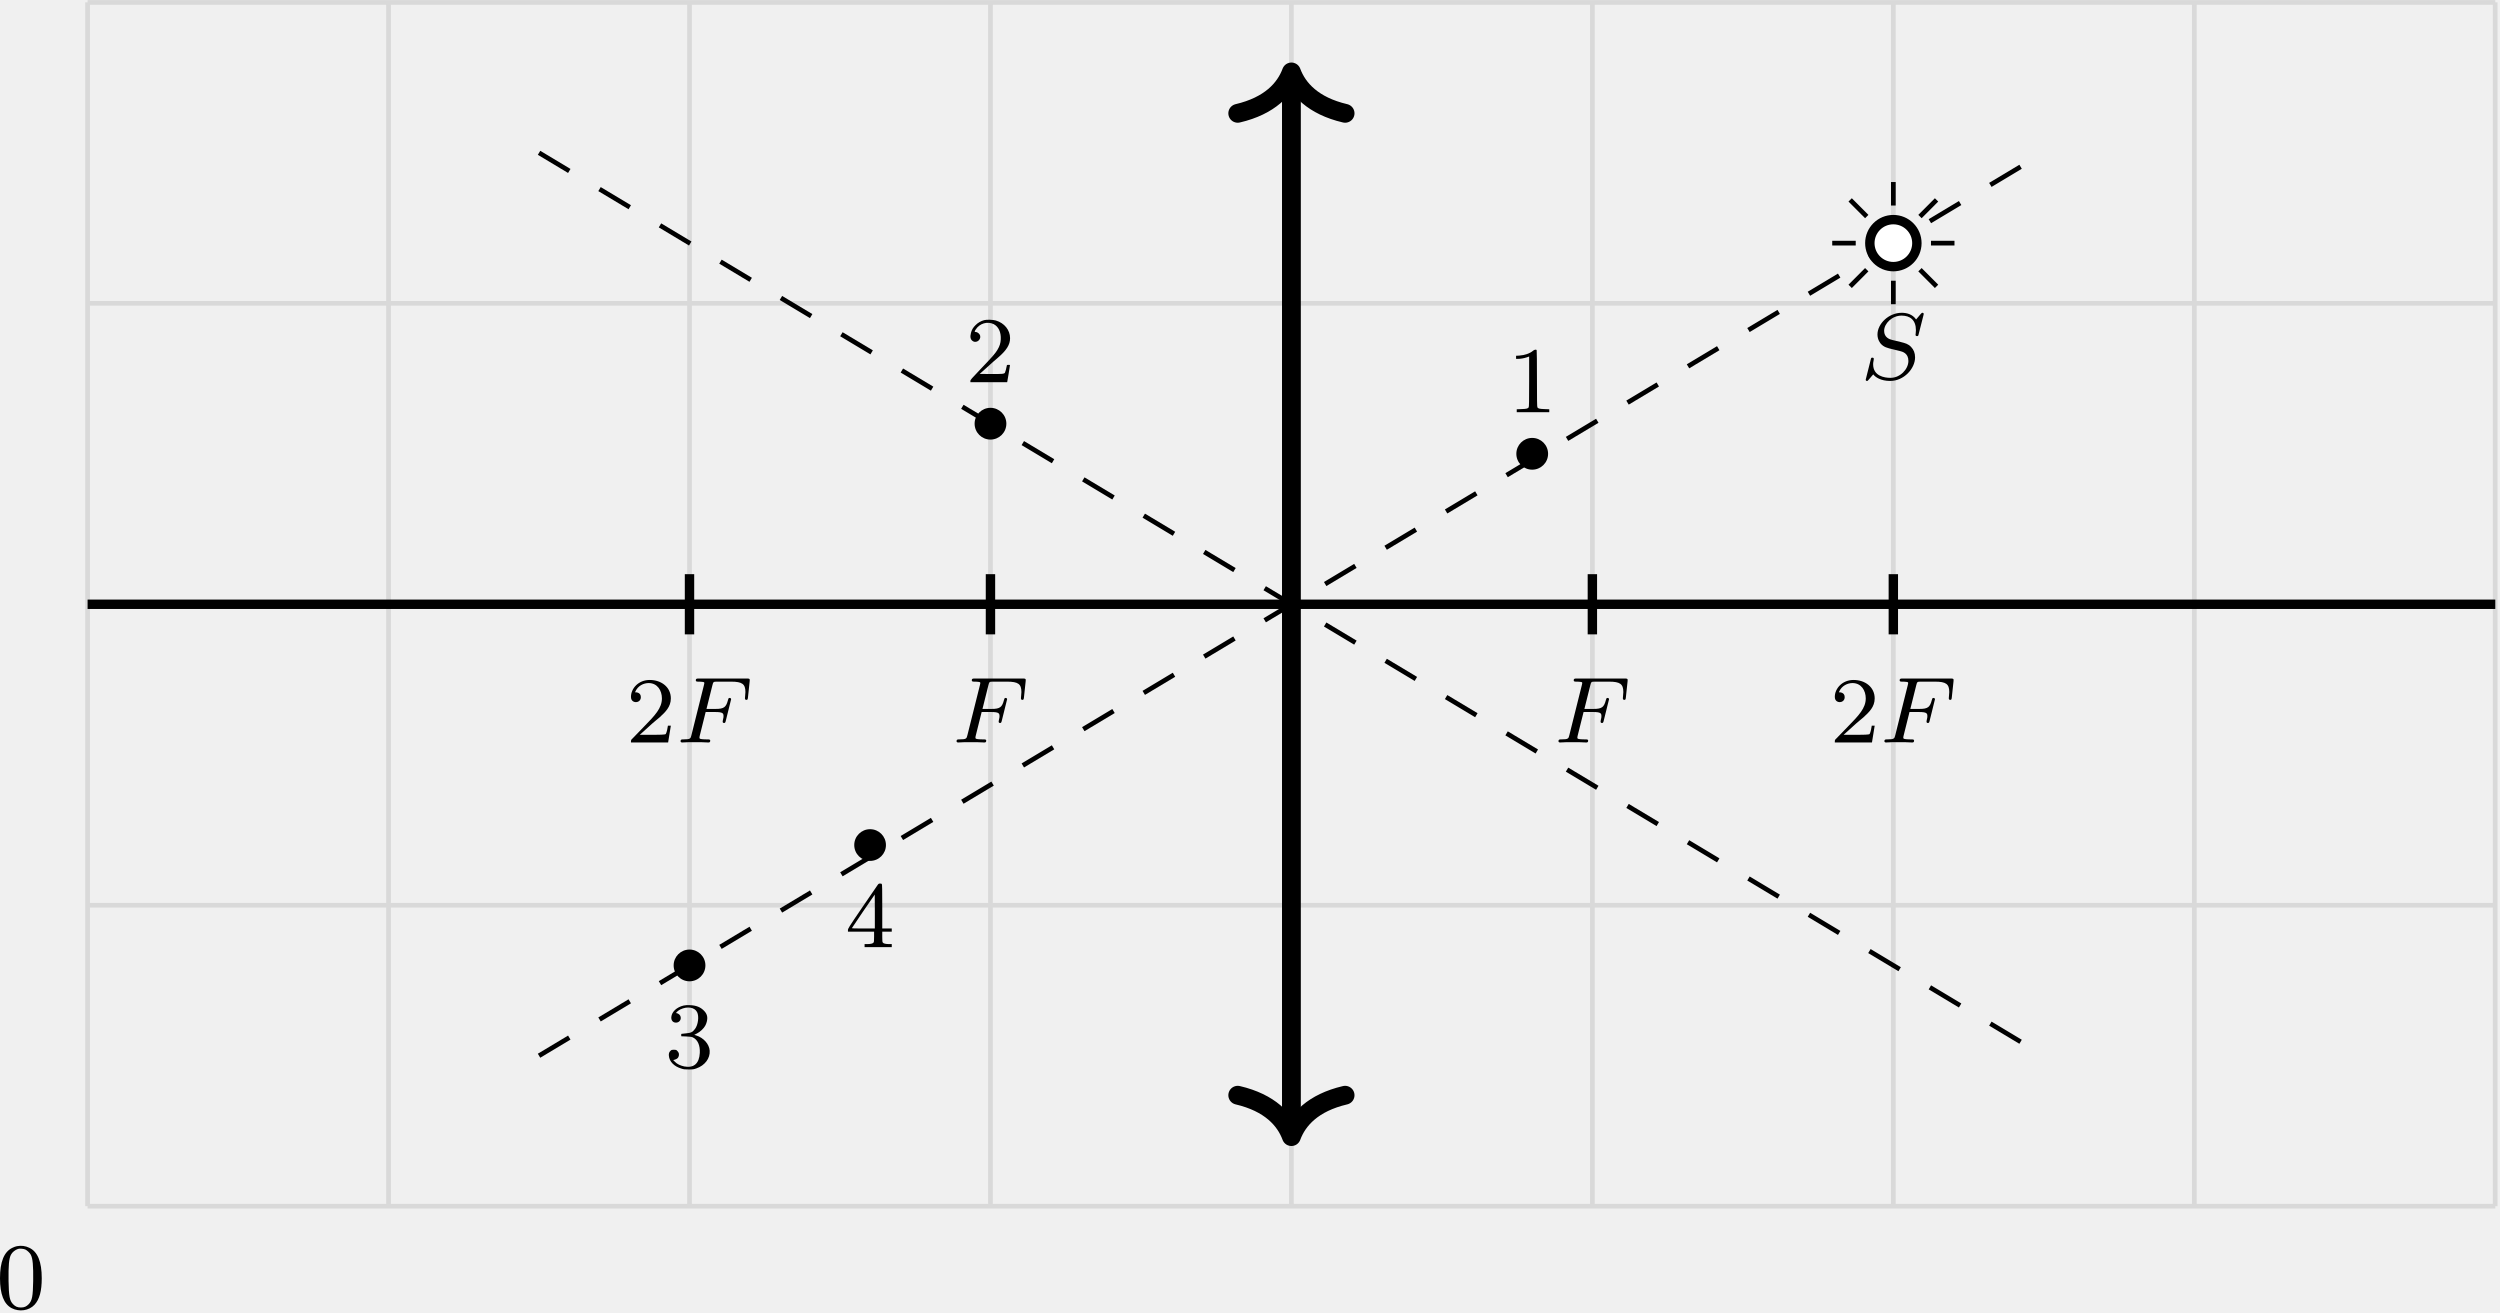
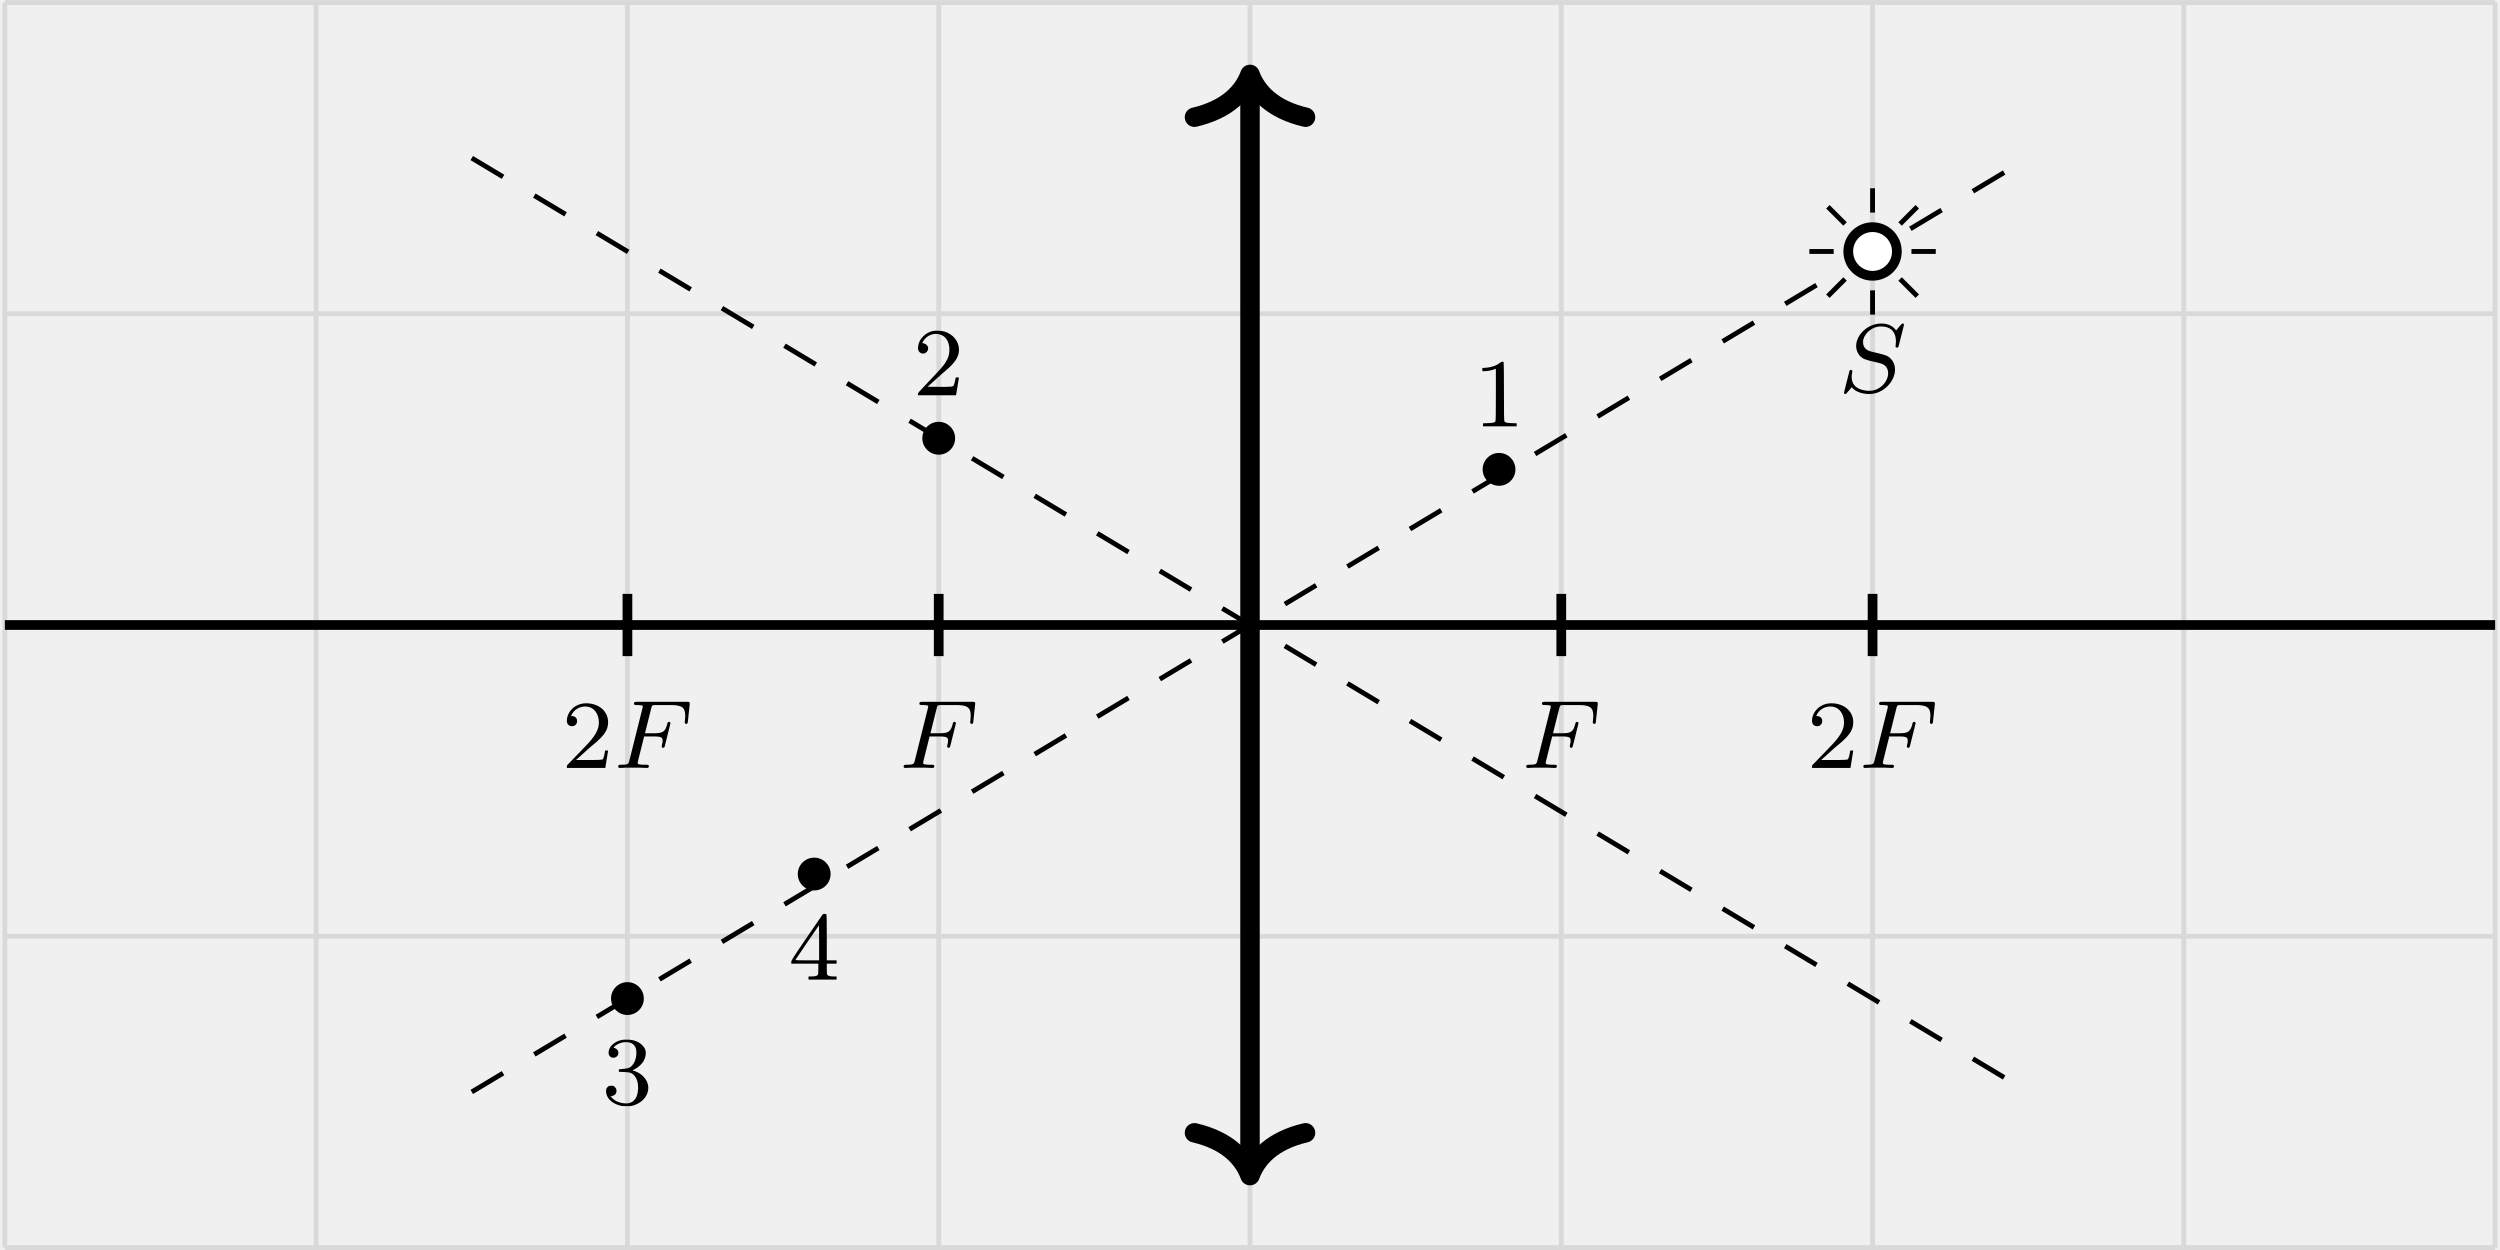
- <svg xmlns="http://www.w3.org/2000/svg" xmlns:xlink="http://www.w3.org/1999/xlink" version="1.1" width="275.497pt" height="144.593pt" viewBox="-66.362 -70.008 211.921 111.225">
+ <svg xmlns="http://www.w3.org/2000/svg" xmlns:xlink="http://www.w3.org/1999/xlink" version="1.1" width="266.358pt" height="133.179pt" viewBox="-70.008 -70.008 204.891 102.445">
  <defs>
-     <path id="g2-48" d="M1.753-5.268C1.666-5.252 1.498-5.197 1.379-5.133C.669-4.798 .327-3.945 .327-2.55C.327-1.196 .654-.367 1.315-.016C1.969 .319 2.782 .199 3.252-.303C3.674-.757 3.866-1.467 3.866-2.55C3.866-3.945 3.523-4.798 2.813-5.133C2.479-5.3 2.128-5.34 1.753-5.268ZM2.487-4.981C2.654-4.894 2.861-4.694 2.933-4.551C3.108-4.224 3.156-3.626 3.14-2.319C3.116-1.012 3.053-.669 2.766-.359C2.566-.151 2.383-.072 2.096-.072S1.626-.151 1.427-.359C1.14-.669 1.076-1.012 1.052-2.319C1.036-3.626 1.084-4.224 1.259-4.551C1.355-4.75 1.618-4.965 1.857-5.037C1.993-5.085 2.343-5.053 2.487-4.981Z" />
    <path id="g2-49" d="M2.192-5.22C1.929-4.989 1.482-4.838 1.02-4.806L.749-4.79V-4.655V-4.527H.901C1.124-4.527 1.419-4.575 1.65-4.655L1.857-4.726V-2.59C1.857-.964 1.849-.446 1.817-.414C1.737-.311 1.634-.287 1.219-.271L.805-.255V-.135V-.008H2.184H3.563V-.135V-.255L3.148-.271C2.742-.287 2.63-.311 2.558-.414C2.527-.446 2.519-1.02 2.519-2.837C2.519-4.144 2.511-5.236 2.495-5.26C2.471-5.34 2.303-5.316 2.192-5.22Z" />
    <path id="g2-50" d="M1.586-5.26C1.315-5.189 1.044-5.037 .853-4.838C.646-4.639 .526-4.439 .462-4.176C.367-3.826 .422-3.602 .63-3.475C.98-3.26 1.411-3.69 1.196-4.041C1.124-4.16 .972-4.256 .861-4.256S.757-4.296 .869-4.471C1.196-4.981 1.857-5.181 2.391-4.918C2.798-4.71 3.021-4.24 2.989-3.626C2.973-3.3 2.893-3.053 2.702-2.734C2.519-2.431 2.271-2.144 1.299-1.132C.486-.279 .414-.199 .414-.104V0H1.977H3.531L3.547-.08C3.555-.128 3.602-.414 3.658-.733C3.706-1.044 3.754-1.339 3.762-1.387C3.778-1.467 3.778-1.467 3.642-1.467C3.515-1.467 3.507-1.467 3.491-1.355C3.459-1.164 3.387-.893 3.347-.813C3.292-.701 3.14-.685 2.096-.693L1.203-.701L1.809-1.243C2.136-1.546 2.55-1.913 2.726-2.056C3.475-2.694 3.778-3.172 3.778-3.73C3.778-4.415 3.3-5.013 2.574-5.228C2.335-5.3 1.793-5.316 1.586-5.26Z" />
    <path id="g2-51" d="M1.618-5.26C1.036-5.125 .614-4.734 .574-4.288C.55-4.001 .709-3.81 .972-3.81C1.283-3.81 1.474-4.129 1.323-4.407C1.267-4.511 1.108-4.615 1.004-4.615C.909-4.615 1.14-4.83 1.331-4.926C1.921-5.212 2.55-5.117 2.758-4.702C2.941-4.352 2.845-3.618 2.582-3.276C2.375-3.005 2.256-2.941 1.817-2.901C1.634-2.885 1.467-2.869 1.443-2.861S1.403-2.813 1.411-2.75L1.419-2.654L1.841-2.638C2.184-2.622 2.287-2.606 2.399-2.558C2.805-2.367 3.021-1.897 2.989-1.243C2.941-.335 2.479 .056 1.674-.096C1.339-.167 1.068-.295 .885-.486L.733-.638L.861-.669C1.044-.725 1.132-.797 1.18-.909C1.267-1.108 1.227-1.283 1.06-1.435C.996-1.498 .956-1.514 .789-1.514C.63-1.514 .59-1.498 .518-1.435C.383-1.307 .351-1.203 .367-1.004C.406-.51 .805-.096 1.435 .088C1.626 .151 1.722 .159 2.048 .159C2.407 .159 2.463 .151 2.694 .072C3.427-.183 3.873-.789 3.826-1.435C3.786-1.993 3.308-2.527 2.678-2.726L2.519-2.774L2.75-2.893C3.021-3.029 3.332-3.324 3.451-3.555C3.499-3.634 3.555-3.786 3.579-3.881C3.674-4.256 3.618-4.519 3.379-4.782C3.076-5.117 2.686-5.276 2.144-5.292C1.921-5.3 1.745-5.292 1.618-5.26Z" />
    <path id="g2-52" d="M2.774-5.3C2.734-5.244 2.152-4.392 1.467-3.395C.295-1.674 .239-1.578 .239-1.451V-1.315H1.347H2.455V-.885C2.455-.518 2.447-.446 2.407-.391C2.335-.303 2.176-.271 1.881-.263H1.65V-.135V-.008H2.798H3.953V-.135V-.263H3.722C3.427-.271 3.268-.303 3.196-.391C3.156-.446 3.148-.518 3.148-.885V-1.315H3.555H3.953V-1.451V-1.586H3.555H3.148V-3.451C3.148-4.87 3.14-5.332 3.108-5.364C3.092-5.38 3.021-5.396 2.965-5.396C2.869-5.396 2.837-5.38 2.774-5.3ZM2.519-3.029V-1.586H1.538C.925-1.586 .566-1.594 .574-1.618C.582-1.65 2.495-4.463 2.511-4.463C2.511-4.463 2.519-3.818 2.519-3.029Z" />
    <path id="g1-50" d="M2.248-1.626C2.375-1.745 2.71-2.008 2.837-2.12C3.332-2.574 3.802-3.013 3.802-3.738C3.802-4.686 3.005-5.3 2.008-5.3C1.052-5.3 .422-4.575 .422-3.866C.422-3.475 .733-3.419 .845-3.419C1.012-3.419 1.259-3.539 1.259-3.842C1.259-4.256 .861-4.256 .765-4.256C.996-4.838 1.53-5.037 1.921-5.037C2.662-5.037 3.045-4.407 3.045-3.738C3.045-2.909 2.463-2.303 1.522-1.339L.518-.303C.422-.215 .422-.199 .422 0H3.571L3.802-1.427H3.555C3.531-1.267 3.467-.869 3.371-.717C3.324-.654 2.718-.654 2.59-.654H1.172L2.248-1.626Z" />
    <path id="g0-70" d="M2.519-2.582H3.347C4.001-2.582 4.033-2.455 4.033-2.224C4.033-2.168 4.033-2.088 3.977-1.881C3.969-1.849 3.961-1.785 3.961-1.761C3.961-1.753 3.961-1.65 4.081-1.65C4.176-1.65 4.2-1.73 4.224-1.833L4.647-3.539C4.655-3.555 4.678-3.658 4.678-3.666C4.678-3.698 4.655-3.778 4.551-3.778C4.455-3.778 4.439-3.706 4.415-3.61C4.256-2.989 4.073-2.845 3.363-2.845H2.59L3.092-4.854C3.164-5.141 3.172-5.157 3.499-5.157H4.67C5.619-5.157 5.89-4.957 5.89-4.272C5.89-4.105 5.85-3.897 5.85-3.746C5.85-3.65 5.906-3.61 5.97-3.61C6.081-3.61 6.089-3.682 6.105-3.818L6.249-5.173C6.257-5.212 6.257-5.268 6.257-5.308C6.257-5.42 6.161-5.42 6.017-5.42H1.929C1.785-5.42 1.682-5.42 1.682-5.276C1.682-5.157 1.777-5.157 1.913-5.157C1.969-5.157 2.08-5.157 2.216-5.141C2.383-5.125 2.407-5.109 2.407-5.029C2.407-4.989 2.399-4.957 2.375-4.87L1.315-.63C1.243-.327 1.227-.263 .638-.263C.486-.263 .391-.263 .391-.112C.391-.08 .414 0 .518 0C.685 0 .877-.024 1.052-.024H2.152C2.303-.016 2.59 0 2.742 0C2.798 0 2.909 0 2.909-.151C2.909-.263 2.813-.263 2.646-.263S2.415-.263 2.232-.279C2.016-.303 1.993-.327 1.993-.422C1.993-.43 1.993-.478 2.024-.598L2.519-2.582Z" />
    <path id="g0-83" d="M5.348-5.396C5.356-5.428 5.372-5.475 5.372-5.515C5.372-5.571 5.324-5.611 5.268-5.611S5.197-5.595 5.109-5.499C5.021-5.396 4.814-5.141 4.726-5.045C4.415-5.499 3.913-5.611 3.507-5.611C2.399-5.611 1.451-4.678 1.451-3.77C1.451-3.308 1.698-3.037 1.737-2.981C2-2.702 2.232-2.638 2.805-2.503C3.084-2.431 3.1-2.431 3.332-2.375S4.073-2.192 4.073-1.53C4.073-.837 3.387-.096 2.55-.096C2.032-.096 1.084-.255 1.084-1.243C1.084-1.267 1.084-1.435 1.132-1.626L1.14-1.706C1.14-1.801 1.052-1.809 1.02-1.809C.917-1.809 .909-1.777 .869-1.594L.542-.295C.51-.175 .454 .04 .454 .064C.454 .128 .502 .167 .558 .167S.622 .159 .709 .056L1.092-.391C1.275-.151 1.73 .167 2.534 .167C3.69 .167 4.639-.877 4.639-1.833C4.639-2.2 4.519-2.487 4.304-2.71C4.065-2.973 3.802-3.037 3.427-3.132C3.196-3.188 2.885-3.26 2.702-3.308C2.463-3.363 2.016-3.523 2.016-4.081C2.016-4.702 2.686-5.372 3.499-5.372C4.216-5.372 4.71-4.997 4.71-4.136C4.71-3.945 4.678-3.778 4.678-3.746C4.678-3.65 4.75-3.634 4.806-3.634C4.902-3.634 4.91-3.666 4.941-3.794L5.348-5.396Z" />
  </defs>
  <g id="page1">
-     <path d="M-58.937 32.238H145.16M-58.937 6.727H145.16M-58.937-18.785H145.16M-58.937-44.297H145.16M-58.937-69.801H145.16M-58.937 32.238V-69.809M-33.426 32.238V-69.809M-7.914 32.238V-69.809M17.598 32.238V-69.809M43.109 32.238V-69.809M68.621 32.238V-69.809M94.133 32.238V-69.809M119.648 32.238V-69.809M145.149 32.238V-69.809" stroke="#d9d9d9" fill="none" stroke-width=".399" stroke-miterlimit="10" />
-     <path d="M-58.937-18.785H145.16" stroke="#000" fill="none" stroke-width=".797" stroke-miterlimit="10" />
-     <path d="M43.109 25.543V-63.113" stroke="#000" fill="none" stroke-width="1.594" stroke-miterlimit="10" />
-     <path d="M47.66 22.832C44.93 23.473 43.641 24.902 43.109 26.34C42.578 24.902 41.289 23.473 38.559 22.832" stroke="#000" fill="none" stroke-width="1.594" stroke-miterlimit="10" stroke-linecap="round" stroke-linejoin="round" />
-     <path d="M38.559-60.402C41.289-61.043 42.578-62.473 43.109-63.91C43.641-62.473 44.93-61.043 47.66-60.402" stroke="#000" fill="none" stroke-width="1.594" stroke-miterlimit="10" stroke-linecap="round" stroke-linejoin="round" />
-     <path d="M-20.668-57.055L106.891 19.484" stroke="#000" fill="none" stroke-width=".399" stroke-miterlimit="10" stroke-dasharray="2.989 2.989" />
-     <path d="M-20.668 19.484L106.891-57.055" stroke="#000" fill="none" stroke-width=".399" stroke-miterlimit="10" stroke-dasharray="2.989 2.989" />
-     <path d="M17.598-21.336V-16.234" stroke="#000" fill="none" stroke-width=".797" stroke-miterlimit="10" />
-     <g transform="matrix(1 0 0 1 -28.7796 11.71587)">
-       <use x="43.111" y="-18.785" xlink:href="#g0-70" />
+     <path d="M-69.609 32.238H134.484M-69.609 6.727H134.484M-69.609-18.785H134.484M-69.609-44.297H134.484M-69.609-69.801H134.484M-69.609 32.238V-69.809M-44.098 32.238V-69.809M-18.586 32.238V-69.809M6.926 32.238V-69.809M32.438 32.238V-69.809M57.949 32.238V-69.809M83.461 32.238V-69.809M108.973 32.238V-69.809M134.476 32.238V-69.809" stroke="#d9d9d9" fill="none" stroke-width=".399" stroke-miterlimit="10" />
+     <path d="M-69.609-18.785H134.484" stroke="#000" fill="none" stroke-width=".797" stroke-miterlimit="10" />
+     <path d="M32.438 25.543V-63.113" stroke="#000" fill="none" stroke-width="1.594" stroke-miterlimit="10" />
+     <path d="M36.988 22.832C34.258 23.473 32.969 24.902 32.438 26.34C31.906 24.902 30.617 23.473 27.887 22.832" stroke="#000" fill="none" stroke-width="1.594" stroke-miterlimit="10" stroke-linecap="round" stroke-linejoin="round" />
+     <path d="M27.887-60.402C30.617-61.043 31.906-62.473 32.438-63.91C32.969-62.473 34.258-61.043 36.988-60.402" stroke="#000" fill="none" stroke-width="1.594" stroke-miterlimit="10" stroke-linecap="round" stroke-linejoin="round" />
+     <path d="M-31.344-57.055L96.219 19.484" stroke="#000" fill="none" stroke-width=".399" stroke-miterlimit="10" stroke-dasharray="2.989 2.989" />
+     <path d="M-31.344 19.484L96.219-57.055" stroke="#000" fill="none" stroke-width=".399" stroke-miterlimit="10" stroke-dasharray="2.989 2.989" />
+     <path d="M6.926-21.336V-16.234" stroke="#000" fill="none" stroke-width=".797" stroke-miterlimit="10" />
+     <g transform="matrix(1 0 0 1 -28.77962 11.71587)">
+       <use x="32.438" y="-18.785" xlink:href="#g0-70" />
    </g>
-     <path d="M-7.914-21.336V-16.234" stroke="#000" fill="none" stroke-width=".797" stroke-miterlimit="10" />
+     <path d="M-18.586-21.336V-16.234" stroke="#000" fill="none" stroke-width=".797" stroke-miterlimit="10" />
    <g transform="matrix(1 0 0 1 -56.4087 11.71587)">
-       <use x="43.111" y="-18.785" xlink:href="#g1-50" />
-       <use x="47.345" y="-18.785" xlink:href="#g0-70" />
+       <use x="32.438" y="-18.785" xlink:href="#g1-50" />
+       <use x="36.672" y="-18.785" xlink:href="#g0-70" />
    </g>
-     <path d="M68.621-21.336V-16.234" stroke="#000" fill="none" stroke-width=".797" stroke-miterlimit="10" />
+     <path d="M57.949-21.336V-16.234" stroke="#000" fill="none" stroke-width=".797" stroke-miterlimit="10" />
    <g transform="matrix(1 0 0 1 22.2443 11.71587)">
-       <use x="43.111" y="-18.785" xlink:href="#g0-70" />
+       <use x="32.438" y="-18.785" xlink:href="#g0-70" />
    </g>
-     <path d="M94.133-21.336V-16.234" stroke="#000" fill="none" stroke-width=".797" stroke-miterlimit="10" />
+     <path d="M83.461-21.336V-16.234" stroke="#000" fill="none" stroke-width=".797" stroke-miterlimit="10" />
    <g transform="matrix(1 0 0 1 45.6391 11.71587)">
-       <use x="43.111" y="-18.785" xlink:href="#g1-50" />
-       <use x="47.345" y="-18.785" xlink:href="#g0-70" />
+       <use x="32.438" y="-18.785" xlink:href="#g1-50" />
+       <use x="36.672" y="-18.785" xlink:href="#g0-70" />
    </g>
-     <path d="M96.129-49.398C96.129-50.5 95.234-51.391 94.133-51.391C93.035-51.391 92.141-50.5 92.141-49.398C92.141-48.297 93.035-47.406 94.133-47.406C95.234-47.406 96.129-48.297 96.129-49.398Z" fill="#fff" />
-     <path d="M96.129-49.398C96.129-50.5 95.234-51.391 94.133-51.391C93.035-51.391 92.141-50.5 92.141-49.398C92.141-48.297 93.035-47.406 94.133-47.406C95.234-47.406 96.129-48.297 96.129-49.398Z" stroke="#000" fill="none" stroke-width=".797" stroke-miterlimit="10" />
-     <path d="M97.324-49.398H99.316" stroke="#000" fill="none" stroke-width=".399" stroke-miterlimit="10" />
-     <path d="M96.391-51.652L97.797-53.063" stroke="#000" fill="none" stroke-width=".399" stroke-miterlimit="10" />
-     <path d="M94.133-52.586V-54.578" stroke="#000" fill="none" stroke-width=".399" stroke-miterlimit="10" />
-     <path d="M91.879-51.652L90.473-53.063" stroke="#000" fill="none" stroke-width=".399" stroke-miterlimit="10" />
-     <path d="M90.945-49.398H88.953" stroke="#000" fill="none" stroke-width=".399" stroke-miterlimit="10" />
-     <path d="M91.879-47.145L90.473-45.734" stroke="#000" fill="none" stroke-width=".399" stroke-miterlimit="10" />
-     <path d="M94.133-46.211V-44.219" stroke="#000" fill="none" stroke-width=".399" stroke-miterlimit="10" />
-     <path d="M96.391-47.145L97.797-45.734" stroke="#000" fill="none" stroke-width=".399" stroke-miterlimit="10" />
+     <path d="M85.453-49.398C85.453-50.5 84.562-51.391 83.461-51.391C82.359-51.391 81.469-50.5 81.469-49.398C81.469-48.297 82.359-47.406 83.461-47.406C84.562-47.406 85.453-48.297 85.453-49.398Z" fill="#fff" />
+     <path d="M85.453-49.398C85.453-50.5 84.562-51.391 83.461-51.391C82.359-51.391 81.469-50.5 81.469-49.398C81.469-48.297 82.359-47.406 83.461-47.406C84.562-47.406 85.453-48.297 85.453-49.398Z" stroke="#000" fill="none" stroke-width=".797" stroke-miterlimit="10" />
+     <path d="M86.648-49.398H88.641" stroke="#000" fill="none" stroke-width=".399" stroke-miterlimit="10" />
+     <path d="M85.715-51.652L87.125-53.063" stroke="#000" fill="none" stroke-width=".399" stroke-miterlimit="10" />
+     <path d="M83.461-52.586V-54.578" stroke="#000" fill="none" stroke-width=".399" stroke-miterlimit="10" />
+     <path d="M81.207-51.652L79.797-53.063" stroke="#000" fill="none" stroke-width=".399" stroke-miterlimit="10" />
+     <path d="M80.273-49.398H78.281" stroke="#000" fill="none" stroke-width=".399" stroke-miterlimit="10" />
+     <path d="M81.207-47.145L79.797-45.734" stroke="#000" fill="none" stroke-width=".399" stroke-miterlimit="10" />
+     <path d="M83.461-46.211V-44.219" stroke="#000" fill="none" stroke-width=".399" stroke-miterlimit="10" />
+     <path d="M85.715-47.145L87.125-45.734" stroke="#000" fill="none" stroke-width=".399" stroke-miterlimit="10" />
    <g transform="matrix(1 0 0 1 48.226 -19.098)">
-       <use x="43.111" y="-18.785" xlink:href="#g0-83" />
+       <use x="32.438" y="-18.785" xlink:href="#g0-83" />
    </g>
-     <path d="M64.867-31.539C64.867-32.285 64.262-32.887 63.52-32.887S62.176-32.285 62.176-31.539C62.176-30.797 62.777-30.195 63.52-30.195S64.867-30.797 64.867-31.539Z" />
+     <path d="M54.191-31.539C54.191-32.285 53.59-32.887 52.848-32.887C52.105-32.887 51.504-32.285 51.504-31.539C51.504-30.797 52.105-30.195 52.848-30.195C53.59-30.195 54.191-30.797 54.191-31.539Z" />
    <g transform="matrix(1 0 0 1 18.2931 -16.275)">
-       <use x="43.111" y="-18.785" xlink:href="#g2-49" />
+       <use x="32.438" y="-18.785" xlink:href="#g2-49" />
    </g>
-     <path d="M18.945-34.094C18.945-34.836 18.34-35.438 17.598-35.438C16.855-35.438 16.254-34.836 16.254-34.094C16.254-33.348 16.855-32.746 17.598-32.746C18.34-32.746 18.945-33.348 18.945-34.094Z" />
-     <g transform="matrix(1 0 0 1 -27.6285 -18.8263)">
-       <use x="43.111" y="-18.785" xlink:href="#g2-50" />
+     <path d="M8.27-34.094C8.27-34.836 7.668-35.438 6.926-35.438S5.582-34.836 5.582-34.094C5.582-33.348 6.184-32.746 6.926-32.746S8.27-33.348 8.27-34.094Z" />
+     <g transform="matrix(1 0 0 1 -27.62851 -18.8263)">
+       <use x="32.438" y="-18.785" xlink:href="#g2-50" />
    </g>
-     <path d="M-6.566 11.828C-6.566 11.086-7.172 10.484-7.914 10.484S-9.258 11.086-9.258 11.828S-8.656 13.176-7.914 13.176S-6.566 12.57-6.566 11.828Z" />
+     <path d="M-17.242 11.828C-17.242 11.086-17.844 10.484-18.586 10.484C-19.328 10.484-19.93 11.086-19.93 11.828S-19.328 13.176-18.586 13.176C-17.844 13.176-17.242 12.57-17.242 11.828Z" />
    <g transform="matrix(1 0 0 1 -53.1405 39.2739)">
-       <use x="43.111" y="-18.785" xlink:href="#g2-51" />
+       <use x="32.438" y="-18.785" xlink:href="#g2-51" />
    </g>
-     <path d="M8.738 1.625C8.738 .883 8.137 .281 7.394 .281S6.051 .883 6.051 1.625S6.652 2.969 7.394 2.969S8.738 2.367 8.738 1.625Z" />
+     <path d="M-1.934 1.625C-1.934 .883-2.535 .281-3.277 .281C-4.023 .281-4.625 .883-4.625 1.625S-4.023 2.969-3.277 2.969C-2.535 2.969-1.934 2.367-1.934 1.625Z" />
    <g transform="matrix(1 0 0 1 -37.83315 29.0693)">
-       <use x="43.111" y="-18.785" xlink:href="#g2-52" />
-     </g>
-     <g transform="matrix(1 0 0 1 -109.7999 59.6835)">
-       <use x="43.111" y="-18.785" xlink:href="#g2-48" />
+       <use x="32.438" y="-18.785" xlink:href="#g2-52" />
    </g>
  </g>
</svg>
